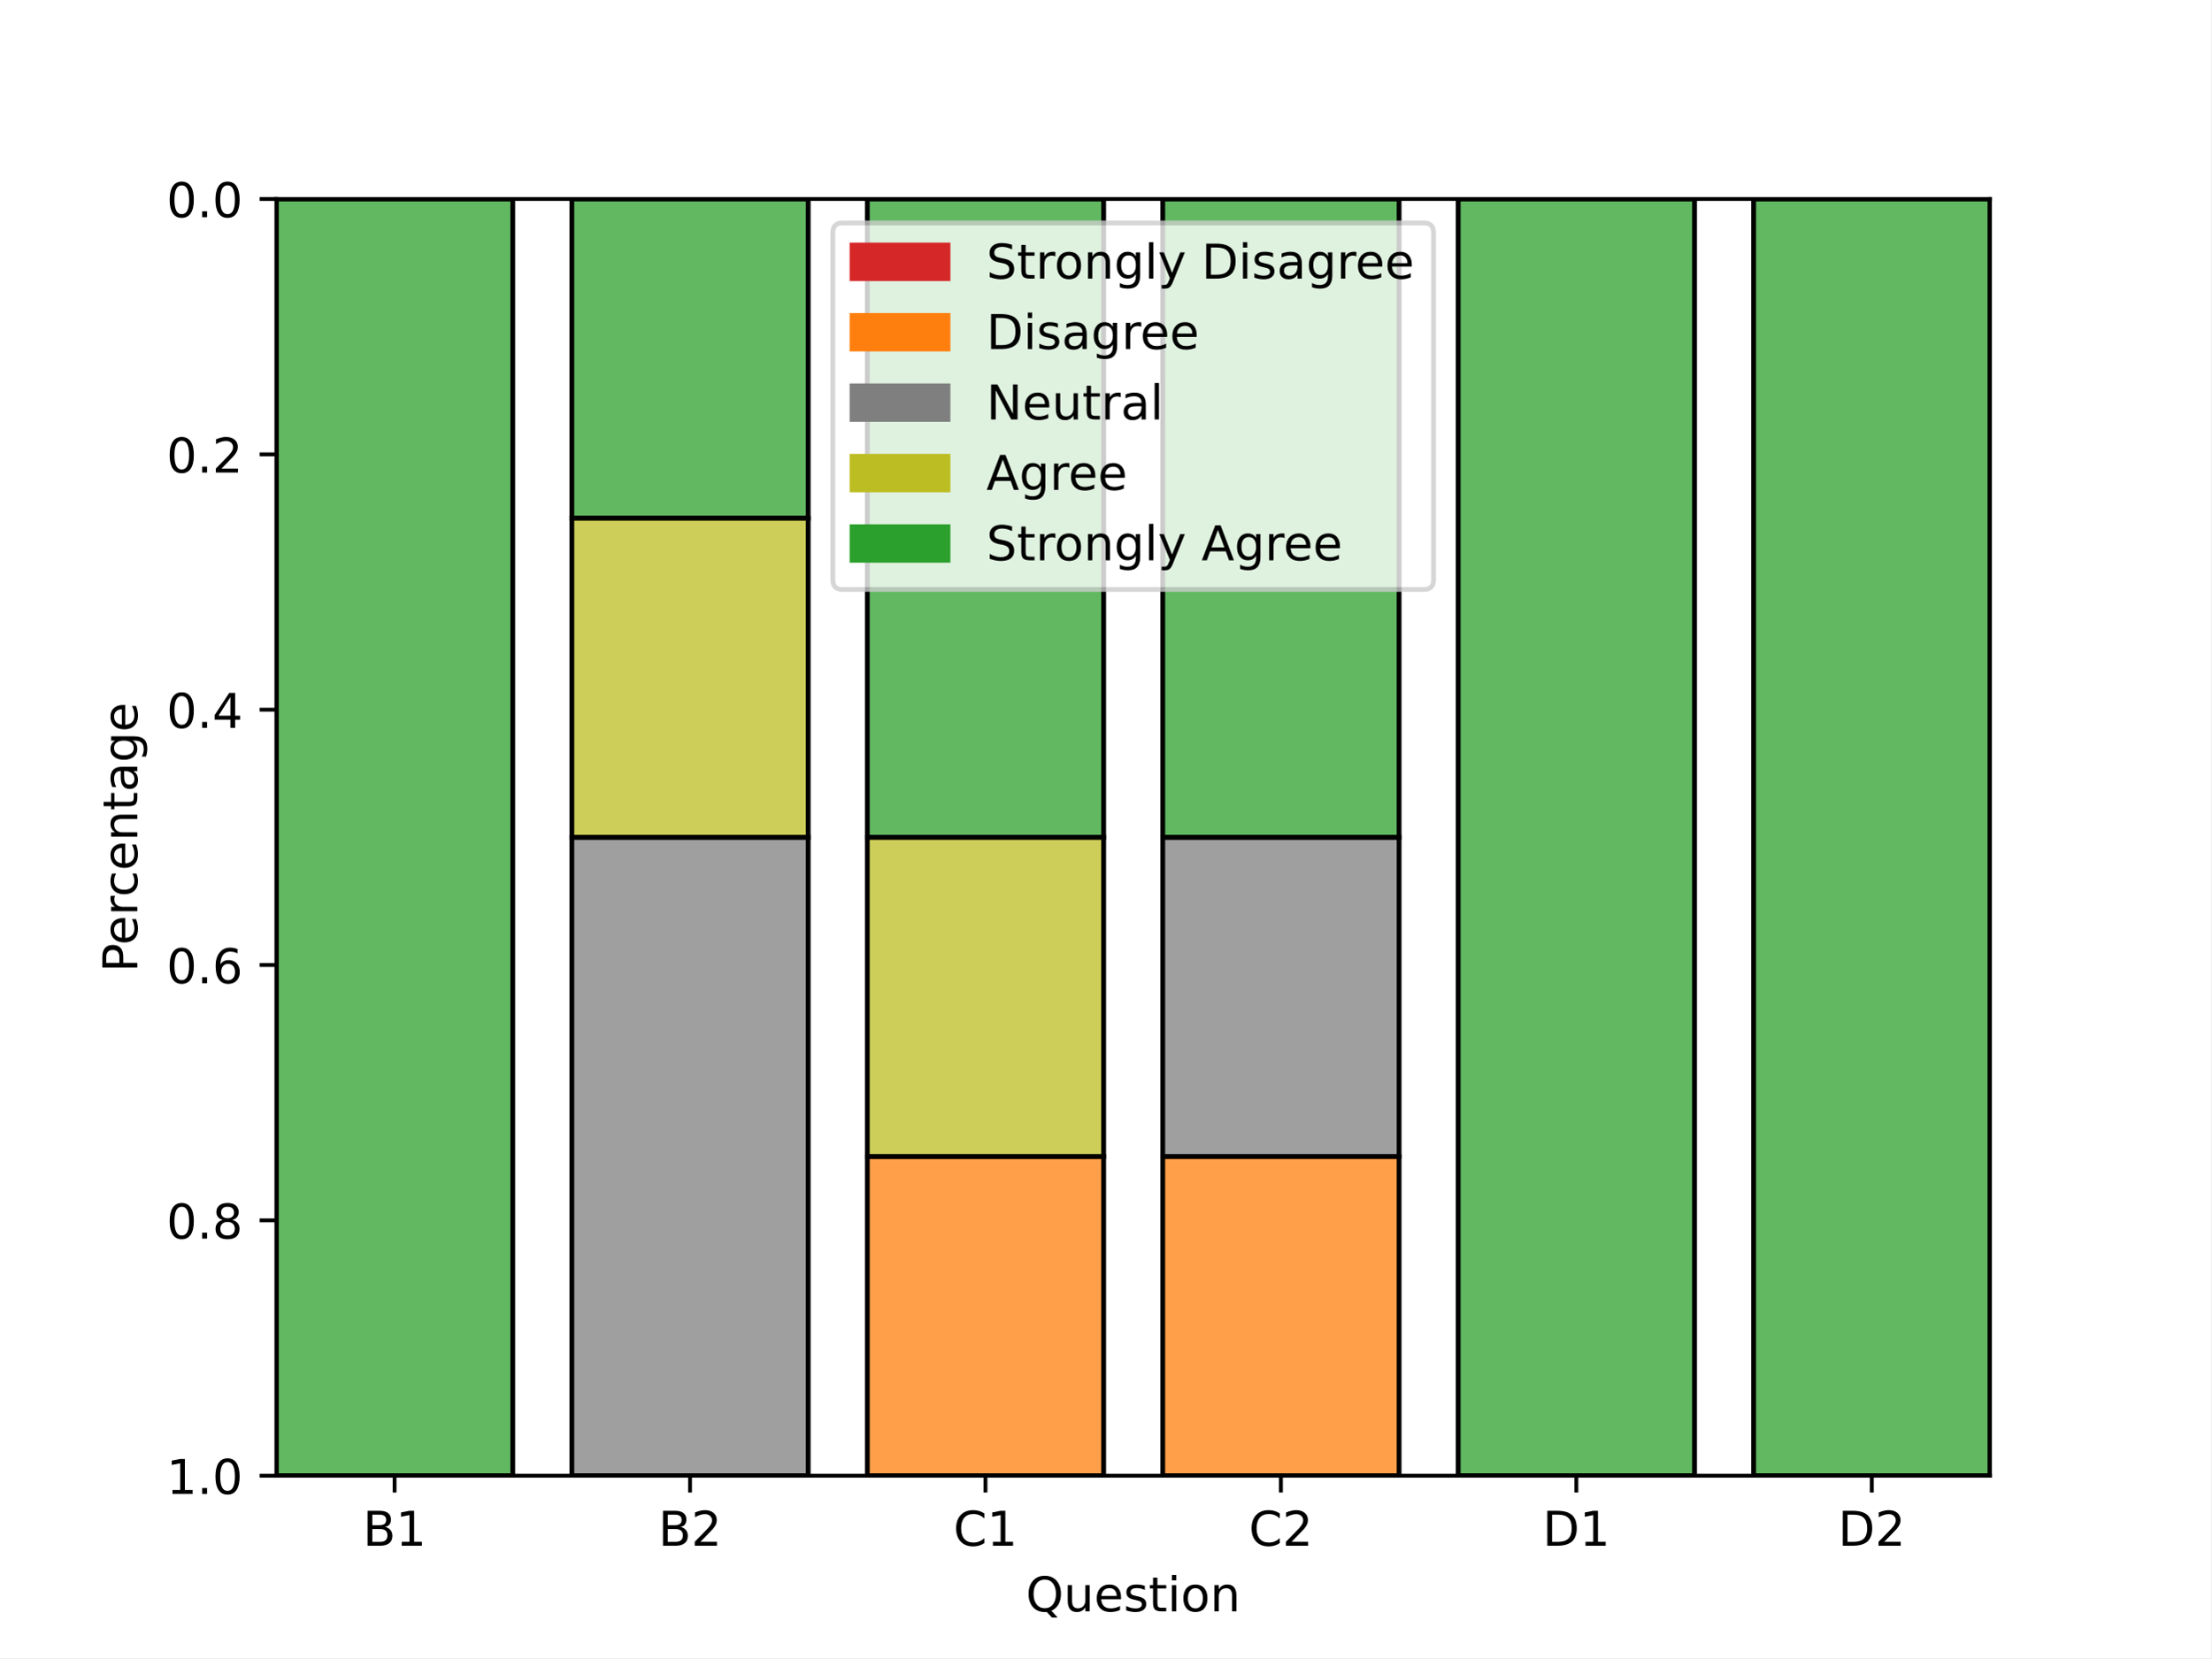
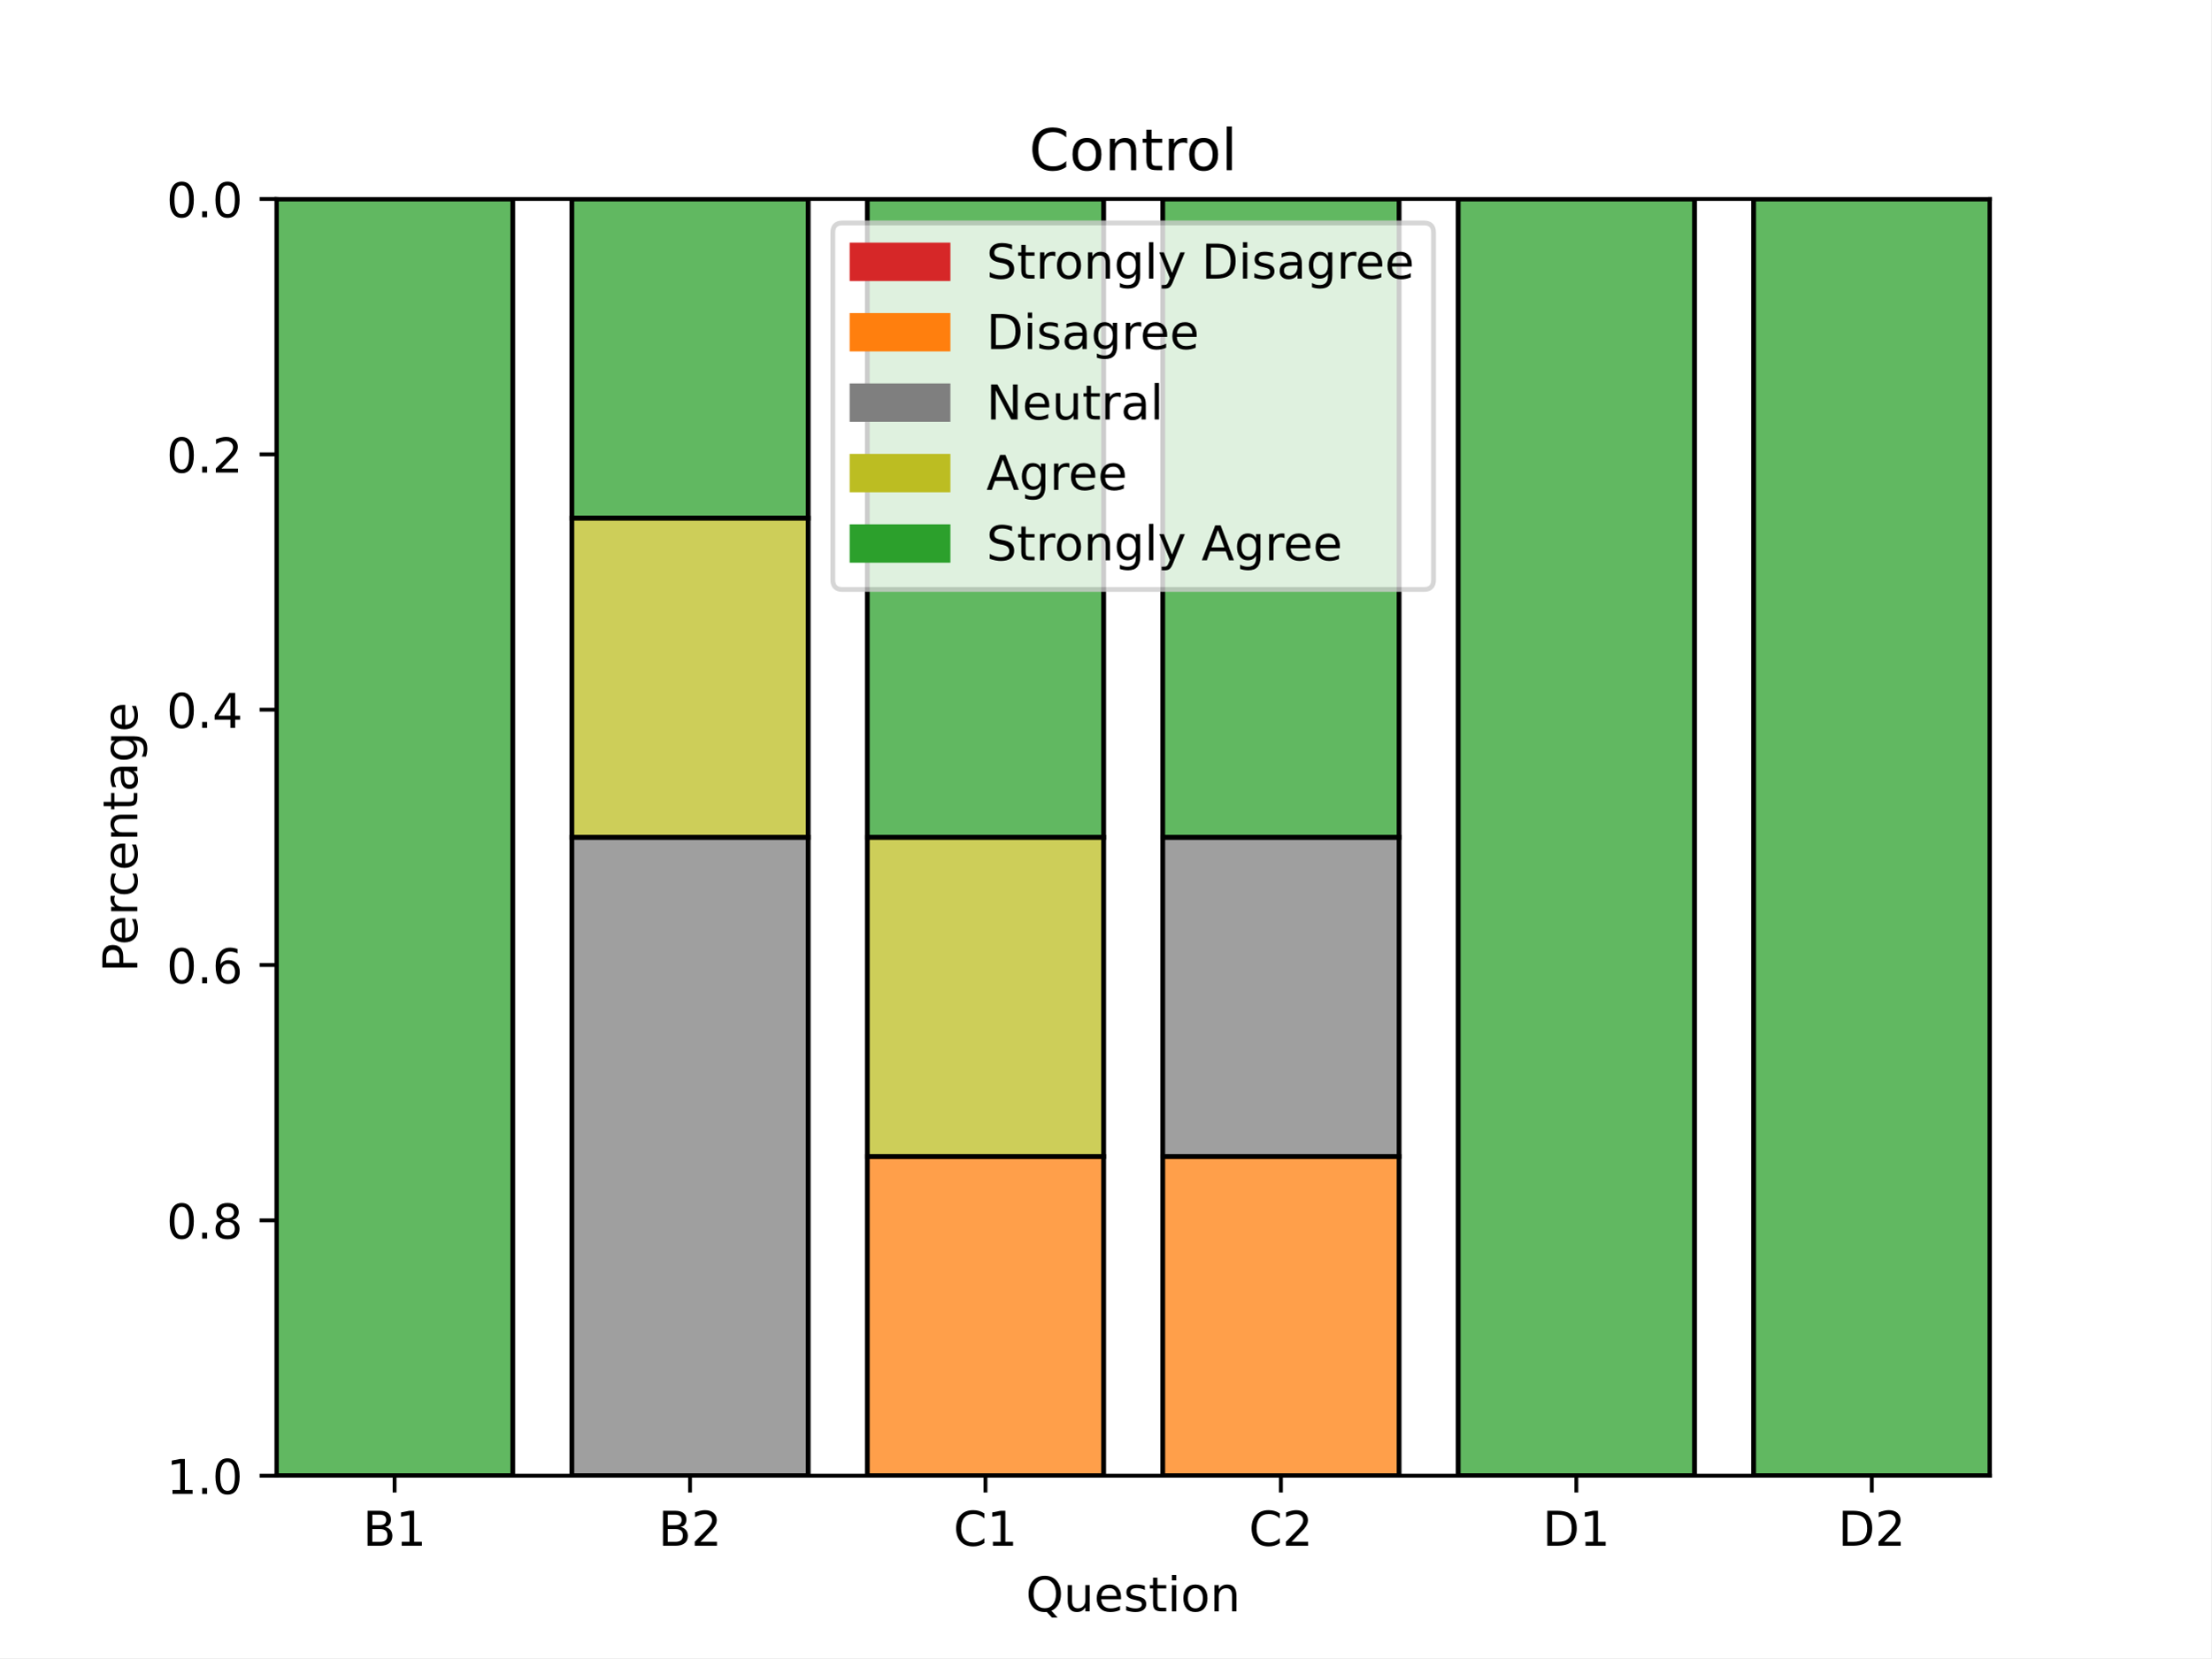
<svg xmlns="http://www.w3.org/2000/svg" xmlns:xlink="http://www.w3.org/1999/xlink" width="460.8pt" height="345.6pt" viewBox="0 0 460.8 345.6" version="1.1">
  <defs>
    <style type="text/css">*{stroke-linejoin: round; stroke-linecap: butt}</style>
  </defs>
  <g id="figure_1">
    <g id="patch_1">
      <path d="M 0 345.6  L 460.8 345.6  L 460.8 0  L 0 0  z " style="fill: #ffffff" />
    </g>
    <g id="axes_1">
      <g id="patch_2">
        <path d="M 57.6 307.584  L 414.72 307.584  L 414.72 41.472  L 57.6 41.472  z " style="fill: #ffffff" />
      </g>
      <g id="patch_3">
-         <path d="M 57.6 41.472  L 106.858 41.472  L 106.858 307.584  L 57.6 307.584  z " clip-path="url(#pdd2b6d35d4)" style="fill: #2ca02c; fill-opacity: 0.75; stroke: #000000; stroke-linejoin: miter" />
+         <path d="M 57.6 41.472  L 106.858 41.472  L 106.858 307.584  L 57.6 307.584  z " clip-path="url(#pfd9ce10fad)" style="fill: #2ca02c; fill-opacity: 0.75; stroke: #000000; stroke-linejoin: miter" />
      </g>
      <g id="patch_4">
-         <path d="M 119.172 41.472  L 168.43 41.472  L 168.43 108  L 119.172 108  z " clip-path="url(#pdd2b6d35d4)" style="fill: #2ca02c; fill-opacity: 0.75; stroke: #000000; stroke-linejoin: miter" />
+         <path d="M 119.172 41.472  L 168.43 41.472  L 168.43 108  L 119.172 108  z " clip-path="url(#pfd9ce10fad)" style="fill: #2ca02c; fill-opacity: 0.75; stroke: #000000; stroke-linejoin: miter" />
      </g>
      <g id="patch_5">
-         <path d="M 180.745 41.472  L 230.003 41.472  L 230.003 174.528  L 180.745 174.528  z " clip-path="url(#pdd2b6d35d4)" style="fill: #2ca02c; fill-opacity: 0.75; stroke: #000000; stroke-linejoin: miter" />
+         <path d="M 180.745 41.472  L 230.003 41.472  L 230.003 174.528  L 180.745 174.528  z " clip-path="url(#pfd9ce10fad)" style="fill: #2ca02c; fill-opacity: 0.75; stroke: #000000; stroke-linejoin: miter" />
      </g>
      <g id="patch_6">
-         <path d="M 242.317 41.472  L 291.575 41.472  L 291.575 174.528  L 242.317 174.528  z " clip-path="url(#pdd2b6d35d4)" style="fill: #2ca02c; fill-opacity: 0.75; stroke: #000000; stroke-linejoin: miter" />
+         <path d="M 242.317 41.472  L 291.575 41.472  L 291.575 174.528  L 242.317 174.528  z " clip-path="url(#pfd9ce10fad)" style="fill: #2ca02c; fill-opacity: 0.75; stroke: #000000; stroke-linejoin: miter" />
      </g>
      <g id="patch_7">
-         <path d="M 303.89 41.472  L 353.148 41.472  L 353.148 307.584  L 303.89 307.584  z " clip-path="url(#pdd2b6d35d4)" style="fill: #2ca02c; fill-opacity: 0.75; stroke: #000000; stroke-linejoin: miter" />
+         <path d="M 303.89 41.472  L 353.148 41.472  L 353.148 307.584  L 303.89 307.584  z " clip-path="url(#pfd9ce10fad)" style="fill: #2ca02c; fill-opacity: 0.75; stroke: #000000; stroke-linejoin: miter" />
      </g>
      <g id="patch_8">
-         <path d="M 365.462 41.472  L 414.72 41.472  L 414.72 307.584  L 365.462 307.584  z " clip-path="url(#pdd2b6d35d4)" style="fill: #2ca02c; fill-opacity: 0.75; stroke: #000000; stroke-linejoin: miter" />
+         <path d="M 365.462 41.472  L 414.72 41.472  L 414.72 307.584  L 365.462 307.584  z " clip-path="url(#pfd9ce10fad)" style="fill: #2ca02c; fill-opacity: 0.75; stroke: #000000; stroke-linejoin: miter" />
      </g>
      <g id="patch_9">
-         <path d="M 57.6 307.584  L 106.858 307.584  L 106.858 307.584  L 57.6 307.584  z " clip-path="url(#pdd2b6d35d4)" style="fill: #bcbd22; fill-opacity: 0.75; stroke: #000000; stroke-linejoin: miter" />
+         <path d="M 57.6 307.584  L 106.858 307.584  L 106.858 307.584  L 57.6 307.584  z " clip-path="url(#pfd9ce10fad)" style="fill: #bcbd22; fill-opacity: 0.75; stroke: #000000; stroke-linejoin: miter" />
      </g>
      <g id="patch_10">
-         <path d="M 119.172 108  L 168.43 108  L 168.43 174.528  L 119.172 174.528  z " clip-path="url(#pdd2b6d35d4)" style="fill: #bcbd22; fill-opacity: 0.75; stroke: #000000; stroke-linejoin: miter" />
+         <path d="M 119.172 108  L 168.43 108  L 168.43 174.528  L 119.172 174.528  z " clip-path="url(#pfd9ce10fad)" style="fill: #bcbd22; fill-opacity: 0.75; stroke: #000000; stroke-linejoin: miter" />
      </g>
      <g id="patch_11">
-         <path d="M 180.745 174.528  L 230.003 174.528  L 230.003 241.056  L 180.745 241.056  z " clip-path="url(#pdd2b6d35d4)" style="fill: #bcbd22; fill-opacity: 0.75; stroke: #000000; stroke-linejoin: miter" />
+         <path d="M 180.745 174.528  L 230.003 174.528  L 230.003 241.056  L 180.745 241.056  z " clip-path="url(#pfd9ce10fad)" style="fill: #bcbd22; fill-opacity: 0.75; stroke: #000000; stroke-linejoin: miter" />
      </g>
      <g id="patch_12">
-         <path d="M 242.317 174.528  L 291.575 174.528  L 291.575 174.528  L 242.317 174.528  z " clip-path="url(#pdd2b6d35d4)" style="fill: #bcbd22; fill-opacity: 0.75; stroke: #000000; stroke-linejoin: miter" />
+         <path d="M 242.317 174.528  L 291.575 174.528  L 291.575 174.528  L 242.317 174.528  z " clip-path="url(#pfd9ce10fad)" style="fill: #bcbd22; fill-opacity: 0.75; stroke: #000000; stroke-linejoin: miter" />
      </g>
      <g id="patch_13">
-         <path d="M 303.89 307.584  L 353.148 307.584  L 353.148 307.584  L 303.89 307.584  z " clip-path="url(#pdd2b6d35d4)" style="fill: #bcbd22; fill-opacity: 0.75; stroke: #000000; stroke-linejoin: miter" />
+         <path d="M 303.89 307.584  L 353.148 307.584  L 353.148 307.584  L 303.89 307.584  z " clip-path="url(#pfd9ce10fad)" style="fill: #bcbd22; fill-opacity: 0.75; stroke: #000000; stroke-linejoin: miter" />
      </g>
      <g id="patch_14">
-         <path d="M 365.462 307.584  L 414.72 307.584  L 414.72 307.584  L 365.462 307.584  z " clip-path="url(#pdd2b6d35d4)" style="fill: #bcbd22; fill-opacity: 0.75; stroke: #000000; stroke-linejoin: miter" />
+         <path d="M 365.462 307.584  L 414.72 307.584  L 414.72 307.584  L 365.462 307.584  z " clip-path="url(#pfd9ce10fad)" style="fill: #bcbd22; fill-opacity: 0.75; stroke: #000000; stroke-linejoin: miter" />
      </g>
      <g id="patch_15">
-         <path d="M 57.6 307.584  L 106.858 307.584  L 106.858 307.584  L 57.6 307.584  z " clip-path="url(#pdd2b6d35d4)" style="fill: #7f7f7f; fill-opacity: 0.75; stroke: #000000; stroke-linejoin: miter" />
+         <path d="M 57.6 307.584  L 106.858 307.584  L 106.858 307.584  L 57.6 307.584  z " clip-path="url(#pfd9ce10fad)" style="fill: #7f7f7f; fill-opacity: 0.75; stroke: #000000; stroke-linejoin: miter" />
      </g>
      <g id="patch_16">
-         <path d="M 119.172 174.528  L 168.43 174.528  L 168.43 307.584  L 119.172 307.584  z " clip-path="url(#pdd2b6d35d4)" style="fill: #7f7f7f; fill-opacity: 0.75; stroke: #000000; stroke-linejoin: miter" />
+         <path d="M 119.172 174.528  L 168.43 174.528  L 168.43 307.584  L 119.172 307.584  z " clip-path="url(#pfd9ce10fad)" style="fill: #7f7f7f; fill-opacity: 0.75; stroke: #000000; stroke-linejoin: miter" />
      </g>
      <g id="patch_17">
-         <path d="M 180.745 241.056  L 230.003 241.056  L 230.003 241.056  L 180.745 241.056  z " clip-path="url(#pdd2b6d35d4)" style="fill: #7f7f7f; fill-opacity: 0.75; stroke: #000000; stroke-linejoin: miter" />
+         <path d="M 180.745 241.056  L 230.003 241.056  L 230.003 241.056  L 180.745 241.056  z " clip-path="url(#pfd9ce10fad)" style="fill: #7f7f7f; fill-opacity: 0.75; stroke: #000000; stroke-linejoin: miter" />
      </g>
      <g id="patch_18">
-         <path d="M 242.317 174.528  L 291.575 174.528  L 291.575 241.056  L 242.317 241.056  z " clip-path="url(#pdd2b6d35d4)" style="fill: #7f7f7f; fill-opacity: 0.75; stroke: #000000; stroke-linejoin: miter" />
+         <path d="M 242.317 174.528  L 291.575 174.528  L 291.575 241.056  L 242.317 241.056  z " clip-path="url(#pfd9ce10fad)" style="fill: #7f7f7f; fill-opacity: 0.75; stroke: #000000; stroke-linejoin: miter" />
      </g>
      <g id="patch_19">
-         <path d="M 303.89 307.584  L 353.148 307.584  L 353.148 307.584  L 303.89 307.584  z " clip-path="url(#pdd2b6d35d4)" style="fill: #7f7f7f; fill-opacity: 0.75; stroke: #000000; stroke-linejoin: miter" />
+         <path d="M 303.89 307.584  L 353.148 307.584  L 353.148 307.584  L 303.89 307.584  z " clip-path="url(#pfd9ce10fad)" style="fill: #7f7f7f; fill-opacity: 0.75; stroke: #000000; stroke-linejoin: miter" />
      </g>
      <g id="patch_20">
-         <path d="M 365.462 307.584  L 414.72 307.584  L 414.72 307.584  L 365.462 307.584  z " clip-path="url(#pdd2b6d35d4)" style="fill: #7f7f7f; fill-opacity: 0.75; stroke: #000000; stroke-linejoin: miter" />
+         <path d="M 365.462 307.584  L 414.72 307.584  L 414.72 307.584  L 365.462 307.584  z " clip-path="url(#pfd9ce10fad)" style="fill: #7f7f7f; fill-opacity: 0.75; stroke: #000000; stroke-linejoin: miter" />
      </g>
      <g id="patch_21">
-         <path d="M 57.6 307.584  L 106.858 307.584  L 106.858 307.584  L 57.6 307.584  z " clip-path="url(#pdd2b6d35d4)" style="fill: #ff7f0e; fill-opacity: 0.75; stroke: #000000; stroke-linejoin: miter" />
+         <path d="M 57.6 307.584  L 106.858 307.584  L 106.858 307.584  L 57.6 307.584  z " clip-path="url(#pfd9ce10fad)" style="fill: #ff7f0e; fill-opacity: 0.75; stroke: #000000; stroke-linejoin: miter" />
      </g>
      <g id="patch_22">
-         <path d="M 119.172 307.584  L 168.43 307.584  L 168.43 307.584  L 119.172 307.584  z " clip-path="url(#pdd2b6d35d4)" style="fill: #ff7f0e; fill-opacity: 0.75; stroke: #000000; stroke-linejoin: miter" />
+         <path d="M 119.172 307.584  L 168.43 307.584  L 168.43 307.584  L 119.172 307.584  z " clip-path="url(#pfd9ce10fad)" style="fill: #ff7f0e; fill-opacity: 0.75; stroke: #000000; stroke-linejoin: miter" />
      </g>
      <g id="patch_23">
-         <path d="M 180.745 241.056  L 230.003 241.056  L 230.003 307.584  L 180.745 307.584  z " clip-path="url(#pdd2b6d35d4)" style="fill: #ff7f0e; fill-opacity: 0.75; stroke: #000000; stroke-linejoin: miter" />
+         <path d="M 180.745 241.056  L 230.003 241.056  L 230.003 307.584  L 180.745 307.584  z " clip-path="url(#pfd9ce10fad)" style="fill: #ff7f0e; fill-opacity: 0.75; stroke: #000000; stroke-linejoin: miter" />
      </g>
      <g id="patch_24">
-         <path d="M 242.317 241.056  L 291.575 241.056  L 291.575 307.584  L 242.317 307.584  z " clip-path="url(#pdd2b6d35d4)" style="fill: #ff7f0e; fill-opacity: 0.75; stroke: #000000; stroke-linejoin: miter" />
+         <path d="M 242.317 241.056  L 291.575 241.056  L 291.575 307.584  L 242.317 307.584  z " clip-path="url(#pfd9ce10fad)" style="fill: #ff7f0e; fill-opacity: 0.75; stroke: #000000; stroke-linejoin: miter" />
      </g>
      <g id="patch_25">
-         <path d="M 303.89 307.584  L 353.148 307.584  L 353.148 307.584  L 303.89 307.584  z " clip-path="url(#pdd2b6d35d4)" style="fill: #ff7f0e; fill-opacity: 0.75; stroke: #000000; stroke-linejoin: miter" />
+         <path d="M 303.89 307.584  L 353.148 307.584  L 353.148 307.584  L 303.89 307.584  z " clip-path="url(#pfd9ce10fad)" style="fill: #ff7f0e; fill-opacity: 0.75; stroke: #000000; stroke-linejoin: miter" />
      </g>
      <g id="patch_26">
-         <path d="M 365.462 307.584  L 414.72 307.584  L 414.72 307.584  L 365.462 307.584  z " clip-path="url(#pdd2b6d35d4)" style="fill: #ff7f0e; fill-opacity: 0.75; stroke: #000000; stroke-linejoin: miter" />
+         <path d="M 365.462 307.584  L 414.72 307.584  L 414.72 307.584  L 365.462 307.584  z " clip-path="url(#pfd9ce10fad)" style="fill: #ff7f0e; fill-opacity: 0.75; stroke: #000000; stroke-linejoin: miter" />
      </g>
      <g id="matplotlib.axis_1">
        <g id="xtick_1">
          <g id="line2d_1">
            <defs>
-               <path id="m9e6dd27507" d="M 0 0  L 0 3.5  " style="stroke: #000000; stroke-width: 0.8" />
-             </defs>
-             <g>
-               <use xlink:href="#m9e6dd27507" x="82.229" y="307.584" style="stroke: #000000; stroke-width: 0.8" />
+               <path id="m867676124a" d="M 0 0  L 0 3.5  " style="stroke: #000000; stroke-width: 0.8" />
+             </defs>
+             <g>
+               <use xlink:href="#m867676124a" x="82.229" y="307.584" style="stroke: #000000; stroke-width: 0.8" />
            </g>
          </g>
          <g id="text_1">
            <g transform="translate(75.61725 322.1824) scale(0.1 -0.1)">
              <defs>
                <path id="DejaVuSans-42" d="M 1259 2228  L 1259 519  L 2272 519  Q 2781 519 3026 730  Q 3272 941 3272 1375  Q 3272 1813 3026 2020  Q 2781 2228 2272 2228  L 1259 2228  z M 1259 4147  L 1259 2741  L 2194 2741  Q 2656 2741 2882 2914  Q 3109 3088 3109 3444  Q 3109 3797 2882 3972  Q 2656 4147 2194 4147  L 1259 4147  z M 628 4666  L 2241 4666  Q 2963 4666 3353 4366  Q 3744 4066 3744 3513  Q 3744 3084 3544 2831  Q 3344 2578 2956 2516  Q 3422 2416 3680 2098  Q 3938 1781 3938 1306  Q 3938 681 3513 340  Q 3088 0 2303 0  L 628 0  L 628 4666  z " transform="scale(0.015625)" />
                <path id="DejaVuSans-31" d="M 794 531  L 1825 531  L 1825 4091  L 703 3866  L 703 4441  L 1819 4666  L 2450 4666  L 2450 531  L 3481 531  L 3481 0  L 794 0  L 794 531  z " transform="scale(0.015625)" />
              </defs>
              <use xlink:href="#DejaVuSans-42" />
              <use xlink:href="#DejaVuSans-31" x="68.604" />
            </g>
          </g>
        </g>
        <g id="xtick_2">
          <g id="line2d_2">
            <g>
-               <use xlink:href="#m9e6dd27507" x="143.801" y="307.584" style="stroke: #000000; stroke-width: 0.8" />
+               <use xlink:href="#m867676124a" x="143.801" y="307.584" style="stroke: #000000; stroke-width: 0.8" />
            </g>
          </g>
          <g id="text_2">
            <g transform="translate(137.1897 322.1824) scale(0.1 -0.1)">
              <defs>
                <path id="DejaVuSans-32" d="M 1228 531  L 3431 531  L 3431 0  L 469 0  L 469 531  Q 828 903 1448 1529  Q 2069 2156 2228 2338  Q 2531 2678 2651 2914  Q 2772 3150 2772 3378  Q 2772 3750 2511 3984  Q 2250 4219 1831 4219  Q 1534 4219 1204 4116  Q 875 4013 500 3803  L 500 4441  Q 881 4594 1212 4672  Q 1544 4750 1819 4750  Q 2544 4750 2975 4387  Q 3406 4025 3406 3419  Q 3406 3131 3298 2873  Q 3191 2616 2906 2266  Q 2828 2175 2409 1742  Q 1991 1309 1228 531  z " transform="scale(0.015625)" />
              </defs>
              <use xlink:href="#DejaVuSans-42" />
              <use xlink:href="#DejaVuSans-32" x="68.604" />
            </g>
          </g>
        </g>
        <g id="xtick_3">
          <g id="line2d_3">
            <g>
-               <use xlink:href="#m9e6dd27507" x="205.374" y="307.584" style="stroke: #000000; stroke-width: 0.8" />
+               <use xlink:href="#m867676124a" x="205.374" y="307.584" style="stroke: #000000; stroke-width: 0.8" />
            </g>
          </g>
          <g id="text_3">
            <g transform="translate(198.7011 322.1824) scale(0.1 -0.1)">
              <defs>
                <path id="DejaVuSans-43" d="M 4122 4306  L 4122 3641  Q 3803 3938 3442 4084  Q 3081 4231 2675 4231  Q 1875 4231 1450 3742  Q 1025 3253 1025 2328  Q 1025 1406 1450 917  Q 1875 428 2675 428  Q 3081 428 3442 575  Q 3803 722 4122 1019  L 4122 359  Q 3791 134 3420 21  Q 3050 -91 2638 -91  Q 1578 -91 968 557  Q 359 1206 359 2328  Q 359 3453 968 4101  Q 1578 4750 2638 4750  Q 3056 4750 3426 4639  Q 3797 4528 4122 4306  z " transform="scale(0.015625)" />
              </defs>
              <use xlink:href="#DejaVuSans-43" />
              <use xlink:href="#DejaVuSans-31" x="69.824" />
            </g>
          </g>
        </g>
        <g id="xtick_4">
          <g id="line2d_4">
            <g>
-               <use xlink:href="#m9e6dd27507" x="266.946" y="307.584" style="stroke: #000000; stroke-width: 0.8" />
+               <use xlink:href="#m867676124a" x="266.946" y="307.584" style="stroke: #000000; stroke-width: 0.8" />
            </g>
          </g>
          <g id="text_4">
            <g transform="translate(260.2736 322.1824) scale(0.1 -0.1)">
              <use xlink:href="#DejaVuSans-43" />
              <use xlink:href="#DejaVuSans-32" x="69.824" />
            </g>
          </g>
        </g>
        <g id="xtick_5">
          <g id="line2d_5">
            <g>
-               <use xlink:href="#m9e6dd27507" x="328.519" y="307.584" style="stroke: #000000; stroke-width: 0.8" />
+               <use xlink:href="#m867676124a" x="328.519" y="307.584" style="stroke: #000000; stroke-width: 0.8" />
            </g>
          </g>
          <g id="text_5">
            <g transform="translate(321.4874 322.1824) scale(0.1 -0.1)">
              <defs>
                <path id="DejaVuSans-44" d="M 1259 4147  L 1259 519  L 2022 519  Q 2988 519 3436 956  Q 3884 1394 3884 2338  Q 3884 3275 3436 3711  Q 2988 4147 2022 4147  L 1259 4147  z M 628 4666  L 1925 4666  Q 3281 4666 3915 4102  Q 4550 3538 4550 2338  Q 4550 1131 3912 565  Q 3275 0 1925 0  L 628 0  L 628 4666  z " transform="scale(0.015625)" />
              </defs>
              <use xlink:href="#DejaVuSans-44" />
              <use xlink:href="#DejaVuSans-31" x="77.002" />
            </g>
          </g>
        </g>
        <g id="xtick_6">
          <g id="line2d_6">
            <g>
-               <use xlink:href="#m9e6dd27507" x="390.091" y="307.584" style="stroke: #000000; stroke-width: 0.8" />
+               <use xlink:href="#m867676124a" x="390.091" y="307.584" style="stroke: #000000; stroke-width: 0.8" />
            </g>
          </g>
          <g id="text_6">
            <g transform="translate(383.0598 322.1824) scale(0.1 -0.1)">
              <use xlink:href="#DejaVuSans-44" />
              <use xlink:href="#DejaVuSans-32" x="77.002" />
            </g>
          </g>
        </g>
        <g id="text_7">
          <g transform="translate(213.7967 335.8606) scale(0.1 -0.1)">
            <defs>
              <path id="DejaVuSans-51" d="M 2522 4238  Q 1834 4238 1429 3725  Q 1025 3213 1025 2328  Q 1025 1447 1429 934  Q 1834 422 2522 422  Q 3209 422 3611 934  Q 4013 1447 4013 2328  Q 4013 3213 3611 3725  Q 3209 4238 2522 4238  z M 3406 84  L 4238 -825  L 3475 -825  L 2784 -78  Q 2681 -84 2626 -87  Q 2572 -91 2522 -91  Q 1538 -91 948 567  Q 359 1225 359 2328  Q 359 3434 948 4092  Q 1538 4750 2522 4750  Q 3503 4750 4090 4092  Q 4678 3434 4678 2328  Q 4678 1516 4351 937  Q 4025 359 3406 84  z " transform="scale(0.015625)" />
              <path id="DejaVuSans-75" d="M 544 1381  L 544 3500  L 1119 3500  L 1119 1403  Q 1119 906 1312 657  Q 1506 409 1894 409  Q 2359 409 2629 706  Q 2900 1003 2900 1516  L 2900 3500  L 3475 3500  L 3475 0  L 2900 0  L 2900 538  Q 2691 219 2414 64  Q 2138 -91 1772 -91  Q 1169 -91 856 284  Q 544 659 544 1381  z M 1991 3584  L 1991 3584  z " transform="scale(0.015625)" />
              <path id="DejaVuSans-65" d="M 3597 1894  L 3597 1613  L 953 1613  Q 991 1019 1311 708  Q 1631 397 2203 397  Q 2534 397 2845 478  Q 3156 559 3463 722  L 3463 178  Q 3153 47 2828 -22  Q 2503 -91 2169 -91  Q 1331 -91 842 396  Q 353 884 353 1716  Q 353 2575 817 3079  Q 1281 3584 2069 3584  Q 2775 3584 3186 3129  Q 3597 2675 3597 1894  z M 3022 2063  Q 3016 2534 2758 2815  Q 2500 3097 2075 3097  Q 1594 3097 1305 2825  Q 1016 2553 972 2059  L 3022 2063  z " transform="scale(0.015625)" />
              <path id="DejaVuSans-73" d="M 2834 3397  L 2834 2853  Q 2591 2978 2328 3040  Q 2066 3103 1784 3103  Q 1356 3103 1142 2972  Q 928 2841 928 2578  Q 928 2378 1081 2264  Q 1234 2150 1697 2047  L 1894 2003  Q 2506 1872 2764 1633  Q 3022 1394 3022 966  Q 3022 478 2636 193  Q 2250 -91 1575 -91  Q 1294 -91 989 -36  Q 684 19 347 128  L 347 722  Q 666 556 975 473  Q 1284 391 1588 391  Q 1994 391 2212 530  Q 2431 669 2431 922  Q 2431 1156 2273 1281  Q 2116 1406 1581 1522  L 1381 1569  Q 847 1681 609 1914  Q 372 2147 372 2553  Q 372 3047 722 3315  Q 1072 3584 1716 3584  Q 2034 3584 2315 3537  Q 2597 3491 2834 3397  z " transform="scale(0.015625)" />
              <path id="DejaVuSans-74" d="M 1172 4494  L 1172 3500  L 2356 3500  L 2356 3053  L 1172 3053  L 1172 1153  Q 1172 725 1289 603  Q 1406 481 1766 481  L 2356 481  L 2356 0  L 1766 0  Q 1100 0 847 248  Q 594 497 594 1153  L 594 3053  L 172 3053  L 172 3500  L 594 3500  L 594 4494  L 1172 4494  z " transform="scale(0.015625)" />
              <path id="DejaVuSans-69" d="M 603 3500  L 1178 3500  L 1178 0  L 603 0  L 603 3500  z M 603 4863  L 1178 4863  L 1178 4134  L 603 4134  L 603 4863  z " transform="scale(0.015625)" />
              <path id="DejaVuSans-6f" d="M 1959 3097  Q 1497 3097 1228 2736  Q 959 2375 959 1747  Q 959 1119 1226 758  Q 1494 397 1959 397  Q 2419 397 2687 759  Q 2956 1122 2956 1747  Q 2956 2369 2687 2733  Q 2419 3097 1959 3097  z M 1959 3584  Q 2709 3584 3137 3096  Q 3566 2609 3566 1747  Q 3566 888 3137 398  Q 2709 -91 1959 -91  Q 1206 -91 779 398  Q 353 888 353 1747  Q 353 2609 779 3096  Q 1206 3584 1959 3584  z " transform="scale(0.015625)" />
              <path id="DejaVuSans-6e" d="M 3513 2113  L 3513 0  L 2938 0  L 2938 2094  Q 2938 2591 2744 2837  Q 2550 3084 2163 3084  Q 1697 3084 1428 2787  Q 1159 2491 1159 1978  L 1159 0  L 581 0  L 581 3500  L 1159 3500  L 1159 2956  Q 1366 3272 1645 3428  Q 1925 3584 2291 3584  Q 2894 3584 3203 3211  Q 3513 2838 3513 2113  z " transform="scale(0.015625)" />
            </defs>
            <use xlink:href="#DejaVuSans-51" />
            <use xlink:href="#DejaVuSans-75" x="78.711" />
            <use xlink:href="#DejaVuSans-65" x="142.09" />
            <use xlink:href="#DejaVuSans-73" x="203.613" />
            <use xlink:href="#DejaVuSans-74" x="255.713" />
            <use xlink:href="#DejaVuSans-69" x="294.922" />
            <use xlink:href="#DejaVuSans-6f" x="322.705" />
            <use xlink:href="#DejaVuSans-6e" x="383.887" />
          </g>
        </g>
      </g>
      <g id="matplotlib.axis_2">
        <g id="ytick_1">
          <g id="line2d_7">
            <defs>
-               <path id="mda765e6477" d="M 0 0  L -3.5 0  " style="stroke: #000000; stroke-width: 0.8" />
-             </defs>
-             <g>
-               <use xlink:href="#mda765e6477" x="57.6" y="41.472" style="stroke: #000000; stroke-width: 0.8" />
+               <path id="m433727ab9f" d="M 0 0  L -3.5 0  " style="stroke: #000000; stroke-width: 0.8" />
+             </defs>
+             <g>
+               <use xlink:href="#m433727ab9f" x="57.6" y="41.472" style="stroke: #000000; stroke-width: 0.8" />
            </g>
          </g>
          <g id="text_8">
            <g transform="translate(34.69687 45.27122) scale(0.1 -0.1)">
              <defs>
                <path id="DejaVuSans-30" d="M 2034 4250  Q 1547 4250 1301 3770  Q 1056 3291 1056 2328  Q 1056 1369 1301 889  Q 1547 409 2034 409  Q 2525 409 2770 889  Q 3016 1369 3016 2328  Q 3016 3291 2770 3770  Q 2525 4250 2034 4250  z M 2034 4750  Q 2819 4750 3233 4129  Q 3647 3509 3647 2328  Q 3647 1150 3233 529  Q 2819 -91 2034 -91  Q 1250 -91 836 529  Q 422 1150 422 2328  Q 422 3509 836 4129  Q 1250 4750 2034 4750  z " transform="scale(0.015625)" />
                <path id="DejaVuSans-2e" d="M 684 794  L 1344 794  L 1344 0  L 684 0  L 684 794  z " transform="scale(0.015625)" />
              </defs>
              <use xlink:href="#DejaVuSans-30" />
              <use xlink:href="#DejaVuSans-2e" x="63.623" />
              <use xlink:href="#DejaVuSans-30" x="95.41" />
            </g>
          </g>
        </g>
        <g id="ytick_2">
          <g id="line2d_8">
            <g>
-               <use xlink:href="#mda765e6477" x="57.6" y="94.694" style="stroke: #000000; stroke-width: 0.8" />
+               <use xlink:href="#m433727ab9f" x="57.6" y="94.694" style="stroke: #000000; stroke-width: 0.8" />
            </g>
          </g>
          <g id="text_9">
            <g transform="translate(34.69687 98.49362) scale(0.1 -0.1)">
              <use xlink:href="#DejaVuSans-30" />
              <use xlink:href="#DejaVuSans-2e" x="63.623" />
              <use xlink:href="#DejaVuSans-32" x="95.41" />
            </g>
          </g>
        </g>
        <g id="ytick_3">
          <g id="line2d_9">
            <g>
-               <use xlink:href="#mda765e6477" x="57.6" y="147.917" style="stroke: #000000; stroke-width: 0.8" />
+               <use xlink:href="#m433727ab9f" x="57.6" y="147.917" style="stroke: #000000; stroke-width: 0.8" />
            </g>
          </g>
          <g id="text_10">
            <g transform="translate(34.69687 151.716) scale(0.1 -0.1)">
              <defs>
                <path id="DejaVuSans-34" d="M 2419 4116  L 825 1625  L 2419 1625  L 2419 4116  z M 2253 4666  L 3047 4666  L 3047 1625  L 3713 1625  L 3713 1100  L 3047 1100  L 3047 0  L 2419 0  L 2419 1100  L 313 1100  L 313 1709  L 2253 4666  z " transform="scale(0.015625)" />
              </defs>
              <use xlink:href="#DejaVuSans-30" />
              <use xlink:href="#DejaVuSans-2e" x="63.623" />
              <use xlink:href="#DejaVuSans-34" x="95.41" />
            </g>
          </g>
        </g>
        <g id="ytick_4">
          <g id="line2d_10">
            <g>
-               <use xlink:href="#mda765e6477" x="57.6" y="201.139" style="stroke: #000000; stroke-width: 0.8" />
+               <use xlink:href="#m433727ab9f" x="57.6" y="201.139" style="stroke: #000000; stroke-width: 0.8" />
            </g>
          </g>
          <g id="text_11">
            <g transform="translate(34.69687 204.9384) scale(0.1 -0.1)">
              <defs>
                <path id="DejaVuSans-36" d="M 2113 2584  Q 1688 2584 1439 2293  Q 1191 2003 1191 1497  Q 1191 994 1439 701  Q 1688 409 2113 409  Q 2538 409 2786 701  Q 3034 994 3034 1497  Q 3034 2003 2786 2293  Q 2538 2584 2113 2584  z M 3366 4563  L 3366 3988  Q 3128 4100 2886 4159  Q 2644 4219 2406 4219  Q 1781 4219 1451 3797  Q 1122 3375 1075 2522  Q 1259 2794 1537 2939  Q 1816 3084 2150 3084  Q 2853 3084 3261 2657  Q 3669 2231 3669 1497  Q 3669 778 3244 343  Q 2819 -91 2113 -91  Q 1303 -91 875 529  Q 447 1150 447 2328  Q 447 3434 972 4092  Q 1497 4750 2381 4750  Q 2619 4750 2861 4703  Q 3103 4656 3366 4563  z " transform="scale(0.015625)" />
              </defs>
              <use xlink:href="#DejaVuSans-30" />
              <use xlink:href="#DejaVuSans-2e" x="63.623" />
              <use xlink:href="#DejaVuSans-36" x="95.41" />
            </g>
          </g>
        </g>
        <g id="ytick_5">
          <g id="line2d_11">
            <g>
-               <use xlink:href="#mda765e6477" x="57.6" y="254.362" style="stroke: #000000; stroke-width: 0.8" />
+               <use xlink:href="#m433727ab9f" x="57.6" y="254.362" style="stroke: #000000; stroke-width: 0.8" />
            </g>
          </g>
          <g id="text_12">
            <g transform="translate(34.69687 258.1608) scale(0.1 -0.1)">
              <defs>
                <path id="DejaVuSans-38" d="M 2034 2216  Q 1584 2216 1326 1975  Q 1069 1734 1069 1313  Q 1069 891 1326 650  Q 1584 409 2034 409  Q 2484 409 2743 651  Q 3003 894 3003 1313  Q 3003 1734 2745 1975  Q 2488 2216 2034 2216  z M 1403 2484  Q 997 2584 770 2862  Q 544 3141 544 3541  Q 544 4100 942 4425  Q 1341 4750 2034 4750  Q 2731 4750 3128 4425  Q 3525 4100 3525 3541  Q 3525 3141 3298 2862  Q 3072 2584 2669 2484  Q 3125 2378 3379 2068  Q 3634 1759 3634 1313  Q 3634 634 3220 271  Q 2806 -91 2034 -91  Q 1263 -91 848 271  Q 434 634 434 1313  Q 434 1759 690 2068  Q 947 2378 1403 2484  z M 1172 3481  Q 1172 3119 1398 2916  Q 1625 2713 2034 2713  Q 2441 2713 2670 2916  Q 2900 3119 2900 3481  Q 2900 3844 2670 4047  Q 2441 4250 2034 4250  Q 1625 4250 1398 4047  Q 1172 3844 1172 3481  z " transform="scale(0.015625)" />
              </defs>
              <use xlink:href="#DejaVuSans-30" />
              <use xlink:href="#DejaVuSans-2e" x="63.623" />
              <use xlink:href="#DejaVuSans-38" x="95.41" />
            </g>
          </g>
        </g>
        <g id="ytick_6">
          <g id="line2d_12">
            <g>
-               <use xlink:href="#mda765e6477" x="57.6" y="307.584" style="stroke: #000000; stroke-width: 0.8" />
+               <use xlink:href="#m433727ab9f" x="57.6" y="307.584" style="stroke: #000000; stroke-width: 0.8" />
            </g>
          </g>
          <g id="text_13">
            <g transform="translate(34.69687 311.3832) scale(0.1 -0.1)">
              <use xlink:href="#DejaVuSans-31" />
              <use xlink:href="#DejaVuSans-2e" x="63.623" />
              <use xlink:href="#DejaVuSans-30" x="95.41" />
            </g>
          </g>
        </g>
        <g id="text_14">
          <g transform="translate(28.61719 202.6507) rotate(-90) scale(0.1 -0.1)">
            <defs>
              <path id="DejaVuSans-50" d="M 1259 4147  L 1259 2394  L 2053 2394  Q 2494 2394 2734 2622  Q 2975 2850 2975 3272  Q 2975 3691 2734 3919  Q 2494 4147 2053 4147  L 1259 4147  z M 628 4666  L 2053 4666  Q 2838 4666 3239 4311  Q 3641 3956 3641 3272  Q 3641 2581 3239 2228  Q 2838 1875 2053 1875  L 1259 1875  L 1259 0  L 628 0  L 628 4666  z " transform="scale(0.015625)" />
              <path id="DejaVuSans-72" d="M 2631 2963  Q 2534 3019 2420 3045  Q 2306 3072 2169 3072  Q 1681 3072 1420 2755  Q 1159 2438 1159 1844  L 1159 0  L 581 0  L 581 3500  L 1159 3500  L 1159 2956  Q 1341 3275 1631 3429  Q 1922 3584 2338 3584  Q 2397 3584 2469 3576  Q 2541 3569 2628 3553  L 2631 2963  z " transform="scale(0.015625)" />
              <path id="DejaVuSans-63" d="M 3122 3366  L 3122 2828  Q 2878 2963 2633 3030  Q 2388 3097 2138 3097  Q 1578 3097 1268 2742  Q 959 2388 959 1747  Q 959 1106 1268 751  Q 1578 397 2138 397  Q 2388 397 2633 464  Q 2878 531 3122 666  L 3122 134  Q 2881 22 2623 -34  Q 2366 -91 2075 -91  Q 1284 -91 818 406  Q 353 903 353 1747  Q 353 2603 823 3093  Q 1294 3584 2113 3584  Q 2378 3584 2631 3529  Q 2884 3475 3122 3366  z " transform="scale(0.015625)" />
              <path id="DejaVuSans-61" d="M 2194 1759  Q 1497 1759 1228 1600  Q 959 1441 959 1056  Q 959 750 1161 570  Q 1363 391 1709 391  Q 2188 391 2477 730  Q 2766 1069 2766 1631  L 2766 1759  L 2194 1759  z M 3341 1997  L 3341 0  L 2766 0  L 2766 531  Q 2569 213 2275 61  Q 1981 -91 1556 -91  Q 1019 -91 701 211  Q 384 513 384 1019  Q 384 1609 779 1909  Q 1175 2209 1959 2209  L 2766 2209  L 2766 2266  Q 2766 2663 2505 2880  Q 2244 3097 1772 3097  Q 1472 3097 1187 3025  Q 903 2953 641 2809  L 641 3341  Q 956 3463 1253 3523  Q 1550 3584 1831 3584  Q 2591 3584 2966 3190  Q 3341 2797 3341 1997  z " transform="scale(0.015625)" />
              <path id="DejaVuSans-67" d="M 2906 1791  Q 2906 2416 2648 2759  Q 2391 3103 1925 3103  Q 1463 3103 1205 2759  Q 947 2416 947 1791  Q 947 1169 1205 825  Q 1463 481 1925 481  Q 2391 481 2648 825  Q 2906 1169 2906 1791  z M 3481 434  Q 3481 -459 3084 -895  Q 2688 -1331 1869 -1331  Q 1566 -1331 1297 -1286  Q 1028 -1241 775 -1147  L 775 -588  Q 1028 -725 1275 -790  Q 1522 -856 1778 -856  Q 2344 -856 2625 -561  Q 2906 -266 2906 331  L 2906 616  Q 2728 306 2450 153  Q 2172 0 1784 0  Q 1141 0 747 490  Q 353 981 353 1791  Q 353 2603 747 3093  Q 1141 3584 1784 3584  Q 2172 3584 2450 3431  Q 2728 3278 2906 2969  L 2906 3500  L 3481 3500  L 3481 434  z " transform="scale(0.015625)" />
            </defs>
            <use xlink:href="#DejaVuSans-50" />
            <use xlink:href="#DejaVuSans-65" x="56.678" />
            <use xlink:href="#DejaVuSans-72" x="118.201" />
            <use xlink:href="#DejaVuSans-63" x="157.064" />
            <use xlink:href="#DejaVuSans-65" x="212.045" />
            <use xlink:href="#DejaVuSans-6e" x="273.568" />
            <use xlink:href="#DejaVuSans-74" x="336.947" />
            <use xlink:href="#DejaVuSans-61" x="376.156" />
            <use xlink:href="#DejaVuSans-67" x="437.436" />
            <use xlink:href="#DejaVuSans-65" x="500.912" />
          </g>
        </g>
      </g>
      <g id="patch_27">
        <path d="M 57.6 307.584  L 57.6 41.472  " style="fill: none; stroke: #000000; stroke-width: 0.8; stroke-linejoin: miter; stroke-linecap: square" />
      </g>
      <g id="patch_28">
        <path d="M 414.72 307.584  L 414.72 41.472  " style="fill: none; stroke: #000000; stroke-width: 0.8; stroke-linejoin: miter; stroke-linecap: square" />
      </g>
      <g id="patch_29">
        <path d="M 57.6 307.584  L 414.72 307.584  " style="fill: none; stroke: #000000; stroke-width: 0.8; stroke-linejoin: miter; stroke-linecap: square" />
      </g>
      <g id="patch_30">
        <path d="M 57.6 41.472  L 414.72 41.472  " style="fill: none; stroke: #000000; stroke-width: 0.8; stroke-linejoin: miter; stroke-linecap: square" />
      </g>
+       <g id="text_15">
+         <g transform="translate(214.4747 35.472) scale(0.12 -0.12)">
+           <defs>
+             <path id="DejaVuSans-6c" d="M 603 4863  L 1178 4863  L 1178 0  L 603 0  L 603 4863  z " transform="scale(0.015625)" />
+           </defs>
+           <use xlink:href="#DejaVuSans-43" />
+           <use xlink:href="#DejaVuSans-6f" x="69.824" />
+           <use xlink:href="#DejaVuSans-6e" x="131.006" />
+           <use xlink:href="#DejaVuSans-74" x="194.385" />
+           <use xlink:href="#DejaVuSans-72" x="233.594" />
+           <use xlink:href="#DejaVuSans-6f" x="272.457" />
+           <use xlink:href="#DejaVuSans-6c" x="333.639" />
+         </g>
+       </g>
      <g id="legend_1">
        <g id="patch_31">
          <path d="M 175.565 122.863  L 296.755 122.863  Q 298.755 122.863 298.755 120.863  L 298.755 48.472  Q 298.755 46.472 296.755 46.472  L 175.565 46.472  Q 173.565 46.472 173.565 48.472  L 173.565 120.863  Q 173.565 122.863 175.565 122.863  z " style="fill: #ffffff; opacity: 0.8; stroke: #cccccc; stroke-linejoin: miter" />
        </g>
        <g id="patch_32">
          <path d="M 177.565 58.07  L 197.565 58.07  L 197.565 51.07  L 177.565 51.07  z " style="fill: #d62728; stroke: #d62728; stroke-linejoin: miter" />
        </g>
-         <g id="text_15">
+         <g id="text_16">
          <g transform="translate(205.5647 58.07044) scale(0.1 -0.1)">
            <defs>
              <path id="DejaVuSans-53" d="M 3425 4513  L 3425 3897  Q 3066 4069 2747 4153  Q 2428 4238 2131 4238  Q 1616 4238 1336 4038  Q 1056 3838 1056 3469  Q 1056 3159 1242 3001  Q 1428 2844 1947 2747  L 2328 2669  Q 3034 2534 3370 2195  Q 3706 1856 3706 1288  Q 3706 609 3251 259  Q 2797 -91 1919 -91  Q 1588 -91 1214 -16  Q 841 59 441 206  L 441 856  Q 825 641 1194 531  Q 1563 422 1919 422  Q 2459 422 2753 634  Q 3047 847 3047 1241  Q 3047 1584 2836 1778  Q 2625 1972 2144 2069  L 1759 2144  Q 1053 2284 737 2584  Q 422 2884 422 3419  Q 422 4038 858 4394  Q 1294 4750 2059 4750  Q 2388 4750 2728 4690  Q 3069 4631 3425 4513  z " transform="scale(0.015625)" />
-               <path id="DejaVuSans-6c" d="M 603 4863  L 1178 4863  L 1178 0  L 603 0  L 603 4863  z " transform="scale(0.015625)" />
              <path id="DejaVuSans-79" d="M 2059 -325  Q 1816 -950 1584 -1140  Q 1353 -1331 966 -1331  L 506 -1331  L 506 -850  L 844 -850  Q 1081 -850 1212 -737  Q 1344 -625 1503 -206  L 1606 56  L 191 3500  L 800 3500  L 1894 763  L 2988 3500  L 3597 3500  L 2059 -325  z " transform="scale(0.015625)" />
              <path id="DejaVuSans-20" transform="scale(0.015625)" />
            </defs>
            <use xlink:href="#DejaVuSans-53" />
            <use xlink:href="#DejaVuSans-74" x="63.477" />
            <use xlink:href="#DejaVuSans-72" x="102.686" />
            <use xlink:href="#DejaVuSans-6f" x="141.549" />
            <use xlink:href="#DejaVuSans-6e" x="202.73" />
            <use xlink:href="#DejaVuSans-67" x="266.109" />
            <use xlink:href="#DejaVuSans-6c" x="329.586" />
            <use xlink:href="#DejaVuSans-79" x="357.369" />
            <use xlink:href="#DejaVuSans-20" x="416.549" />
            <use xlink:href="#DejaVuSans-44" x="448.336" />
            <use xlink:href="#DejaVuSans-69" x="525.338" />
            <use xlink:href="#DejaVuSans-73" x="553.121" />
            <use xlink:href="#DejaVuSans-61" x="605.221" />
            <use xlink:href="#DejaVuSans-67" x="666.5" />
            <use xlink:href="#DejaVuSans-72" x="729.977" />
            <use xlink:href="#DejaVuSans-65" x="768.84" />
            <use xlink:href="#DejaVuSans-65" x="830.363" />
          </g>
        </g>
        <g id="patch_33">
          <path d="M 177.565 72.749  L 197.565 72.749  L 197.565 65.749  L 177.565 65.749  z " style="fill: #ff7f0e; stroke: #ff7f0e; stroke-linejoin: miter" />
        </g>
-         <g id="text_16">
+         <g id="text_17">
          <g transform="translate(205.5647 72.74856) scale(0.1 -0.1)">
            <use xlink:href="#DejaVuSans-44" />
            <use xlink:href="#DejaVuSans-69" x="77.002" />
            <use xlink:href="#DejaVuSans-73" x="104.785" />
            <use xlink:href="#DejaVuSans-61" x="156.885" />
            <use xlink:href="#DejaVuSans-67" x="218.164" />
            <use xlink:href="#DejaVuSans-72" x="281.641" />
            <use xlink:href="#DejaVuSans-65" x="320.504" />
            <use xlink:href="#DejaVuSans-65" x="382.027" />
          </g>
        </g>
        <g id="patch_34">
          <path d="M 177.565 87.427  L 197.565 87.427  L 197.565 80.427  L 177.565 80.427  z " style="fill: #7f7f7f; stroke: #7f7f7f; stroke-linejoin: miter" />
        </g>
-         <g id="text_17">
+         <g id="text_18">
          <g transform="translate(205.5647 87.42669) scale(0.1 -0.1)">
            <defs>
              <path id="DejaVuSans-4e" d="M 628 4666  L 1478 4666  L 3547 763  L 3547 4666  L 4159 4666  L 4159 0  L 3309 0  L 1241 3903  L 1241 0  L 628 0  L 628 4666  z " transform="scale(0.015625)" />
            </defs>
            <use xlink:href="#DejaVuSans-4e" />
            <use xlink:href="#DejaVuSans-65" x="74.805" />
            <use xlink:href="#DejaVuSans-75" x="136.328" />
            <use xlink:href="#DejaVuSans-74" x="199.707" />
            <use xlink:href="#DejaVuSans-72" x="238.916" />
            <use xlink:href="#DejaVuSans-61" x="280.029" />
            <use xlink:href="#DejaVuSans-6c" x="341.309" />
          </g>
        </g>
        <g id="patch_35">
          <path d="M 177.565 102.105  L 197.565 102.105  L 197.565 95.105  L 177.565 95.105  z " style="fill: #bcbd22; stroke: #bcbd22; stroke-linejoin: miter" />
        </g>
-         <g id="text_18">
+         <g id="text_19">
          <g transform="translate(205.5647 102.1048) scale(0.1 -0.1)">
            <defs>
              <path id="DejaVuSans-41" d="M 2188 4044  L 1331 1722  L 3047 1722  L 2188 4044  z M 1831 4666  L 2547 4666  L 4325 0  L 3669 0  L 3244 1197  L 1141 1197  L 716 0  L 50 0  L 1831 4666  z " transform="scale(0.015625)" />
            </defs>
            <use xlink:href="#DejaVuSans-41" />
            <use xlink:href="#DejaVuSans-67" x="68.408" />
            <use xlink:href="#DejaVuSans-72" x="131.885" />
            <use xlink:href="#DejaVuSans-65" x="170.748" />
            <use xlink:href="#DejaVuSans-65" x="232.271" />
          </g>
        </g>
        <g id="patch_36">
          <path d="M 177.565 116.783  L 197.565 116.783  L 197.565 109.783  L 177.565 109.783  z " style="fill: #2ca02c; stroke: #2ca02c; stroke-linejoin: miter" />
        </g>
-         <g id="text_19">
+         <g id="text_20">
          <g transform="translate(205.5647 116.7829) scale(0.1 -0.1)">
            <use xlink:href="#DejaVuSans-53" />
            <use xlink:href="#DejaVuSans-74" x="63.477" />
            <use xlink:href="#DejaVuSans-72" x="102.686" />
            <use xlink:href="#DejaVuSans-6f" x="141.549" />
            <use xlink:href="#DejaVuSans-6e" x="202.73" />
            <use xlink:href="#DejaVuSans-67" x="266.109" />
            <use xlink:href="#DejaVuSans-6c" x="329.586" />
            <use xlink:href="#DejaVuSans-79" x="357.369" />
            <use xlink:href="#DejaVuSans-20" x="416.549" />
            <use xlink:href="#DejaVuSans-41" x="448.336" />
            <use xlink:href="#DejaVuSans-67" x="516.744" />
            <use xlink:href="#DejaVuSans-72" x="580.221" />
            <use xlink:href="#DejaVuSans-65" x="619.084" />
            <use xlink:href="#DejaVuSans-65" x="680.607" />
          </g>
        </g>
      </g>
    </g>
  </g>
  <defs>
-     <clipPath id="pdd2b6d35d4">
+     <clipPath id="pfd9ce10fad">
      <rect x="57.6" y="41.472" width="357.12" height="266.112" />
    </clipPath>
  </defs>
</svg>
